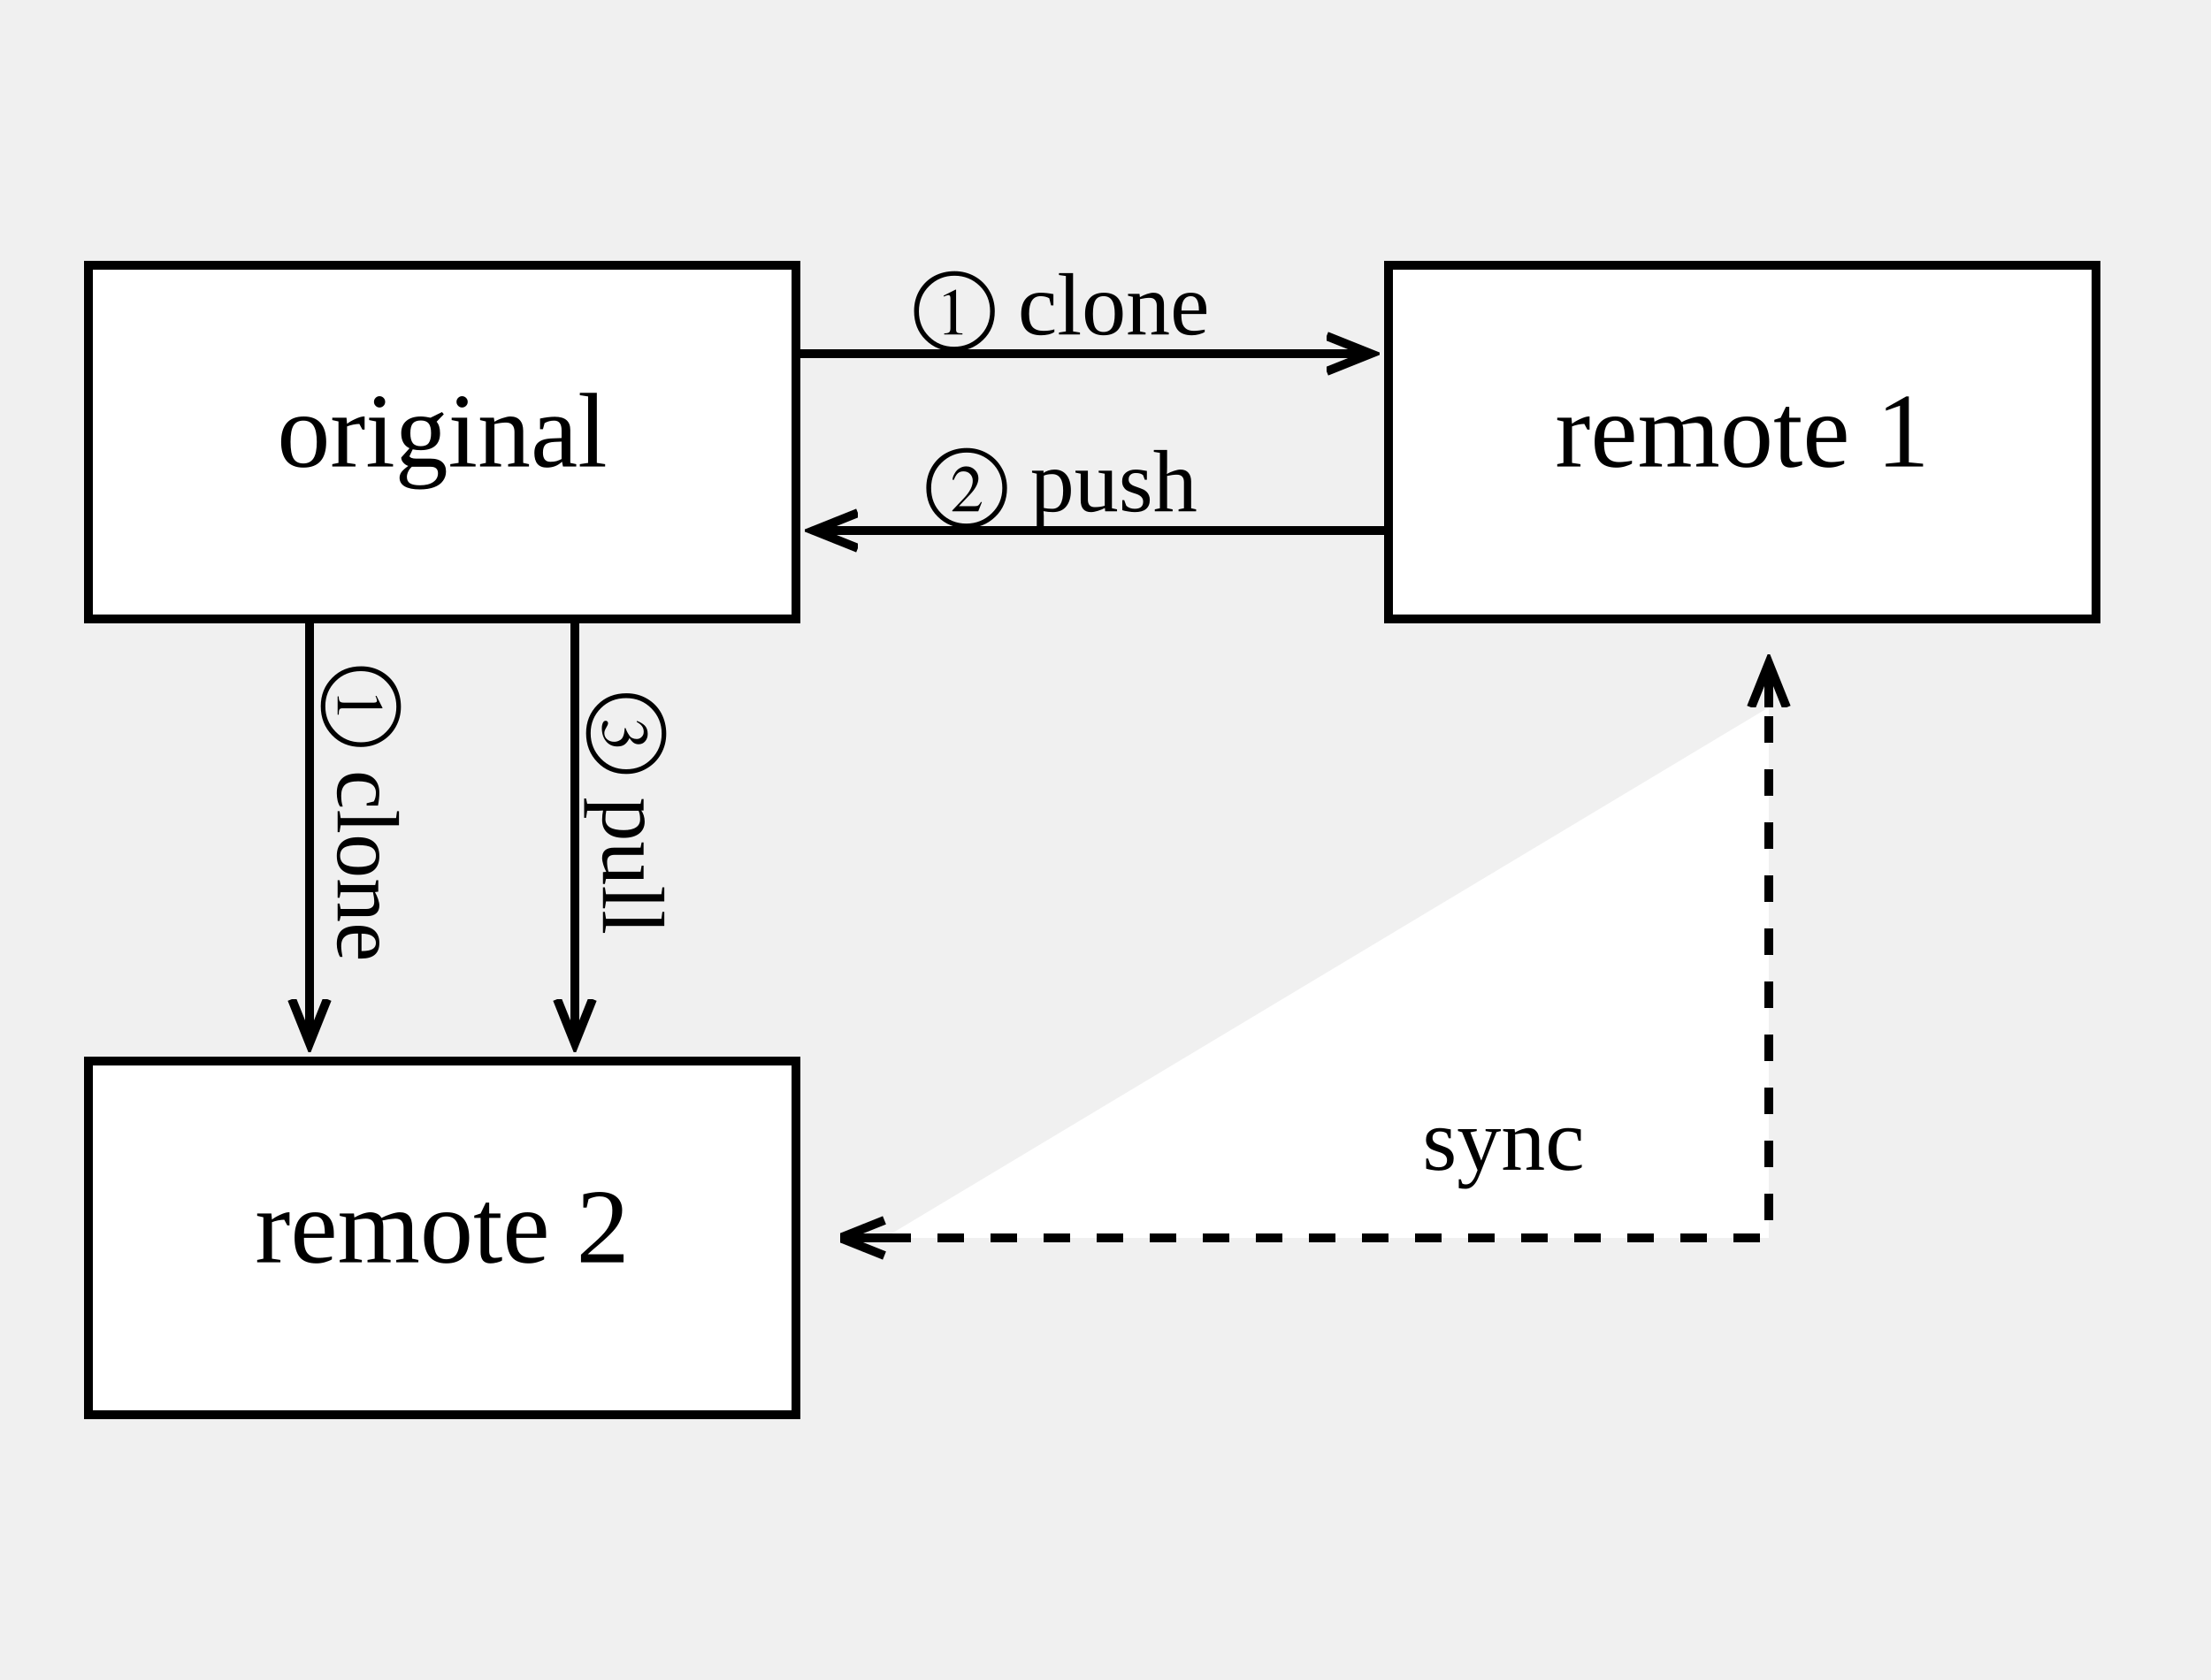
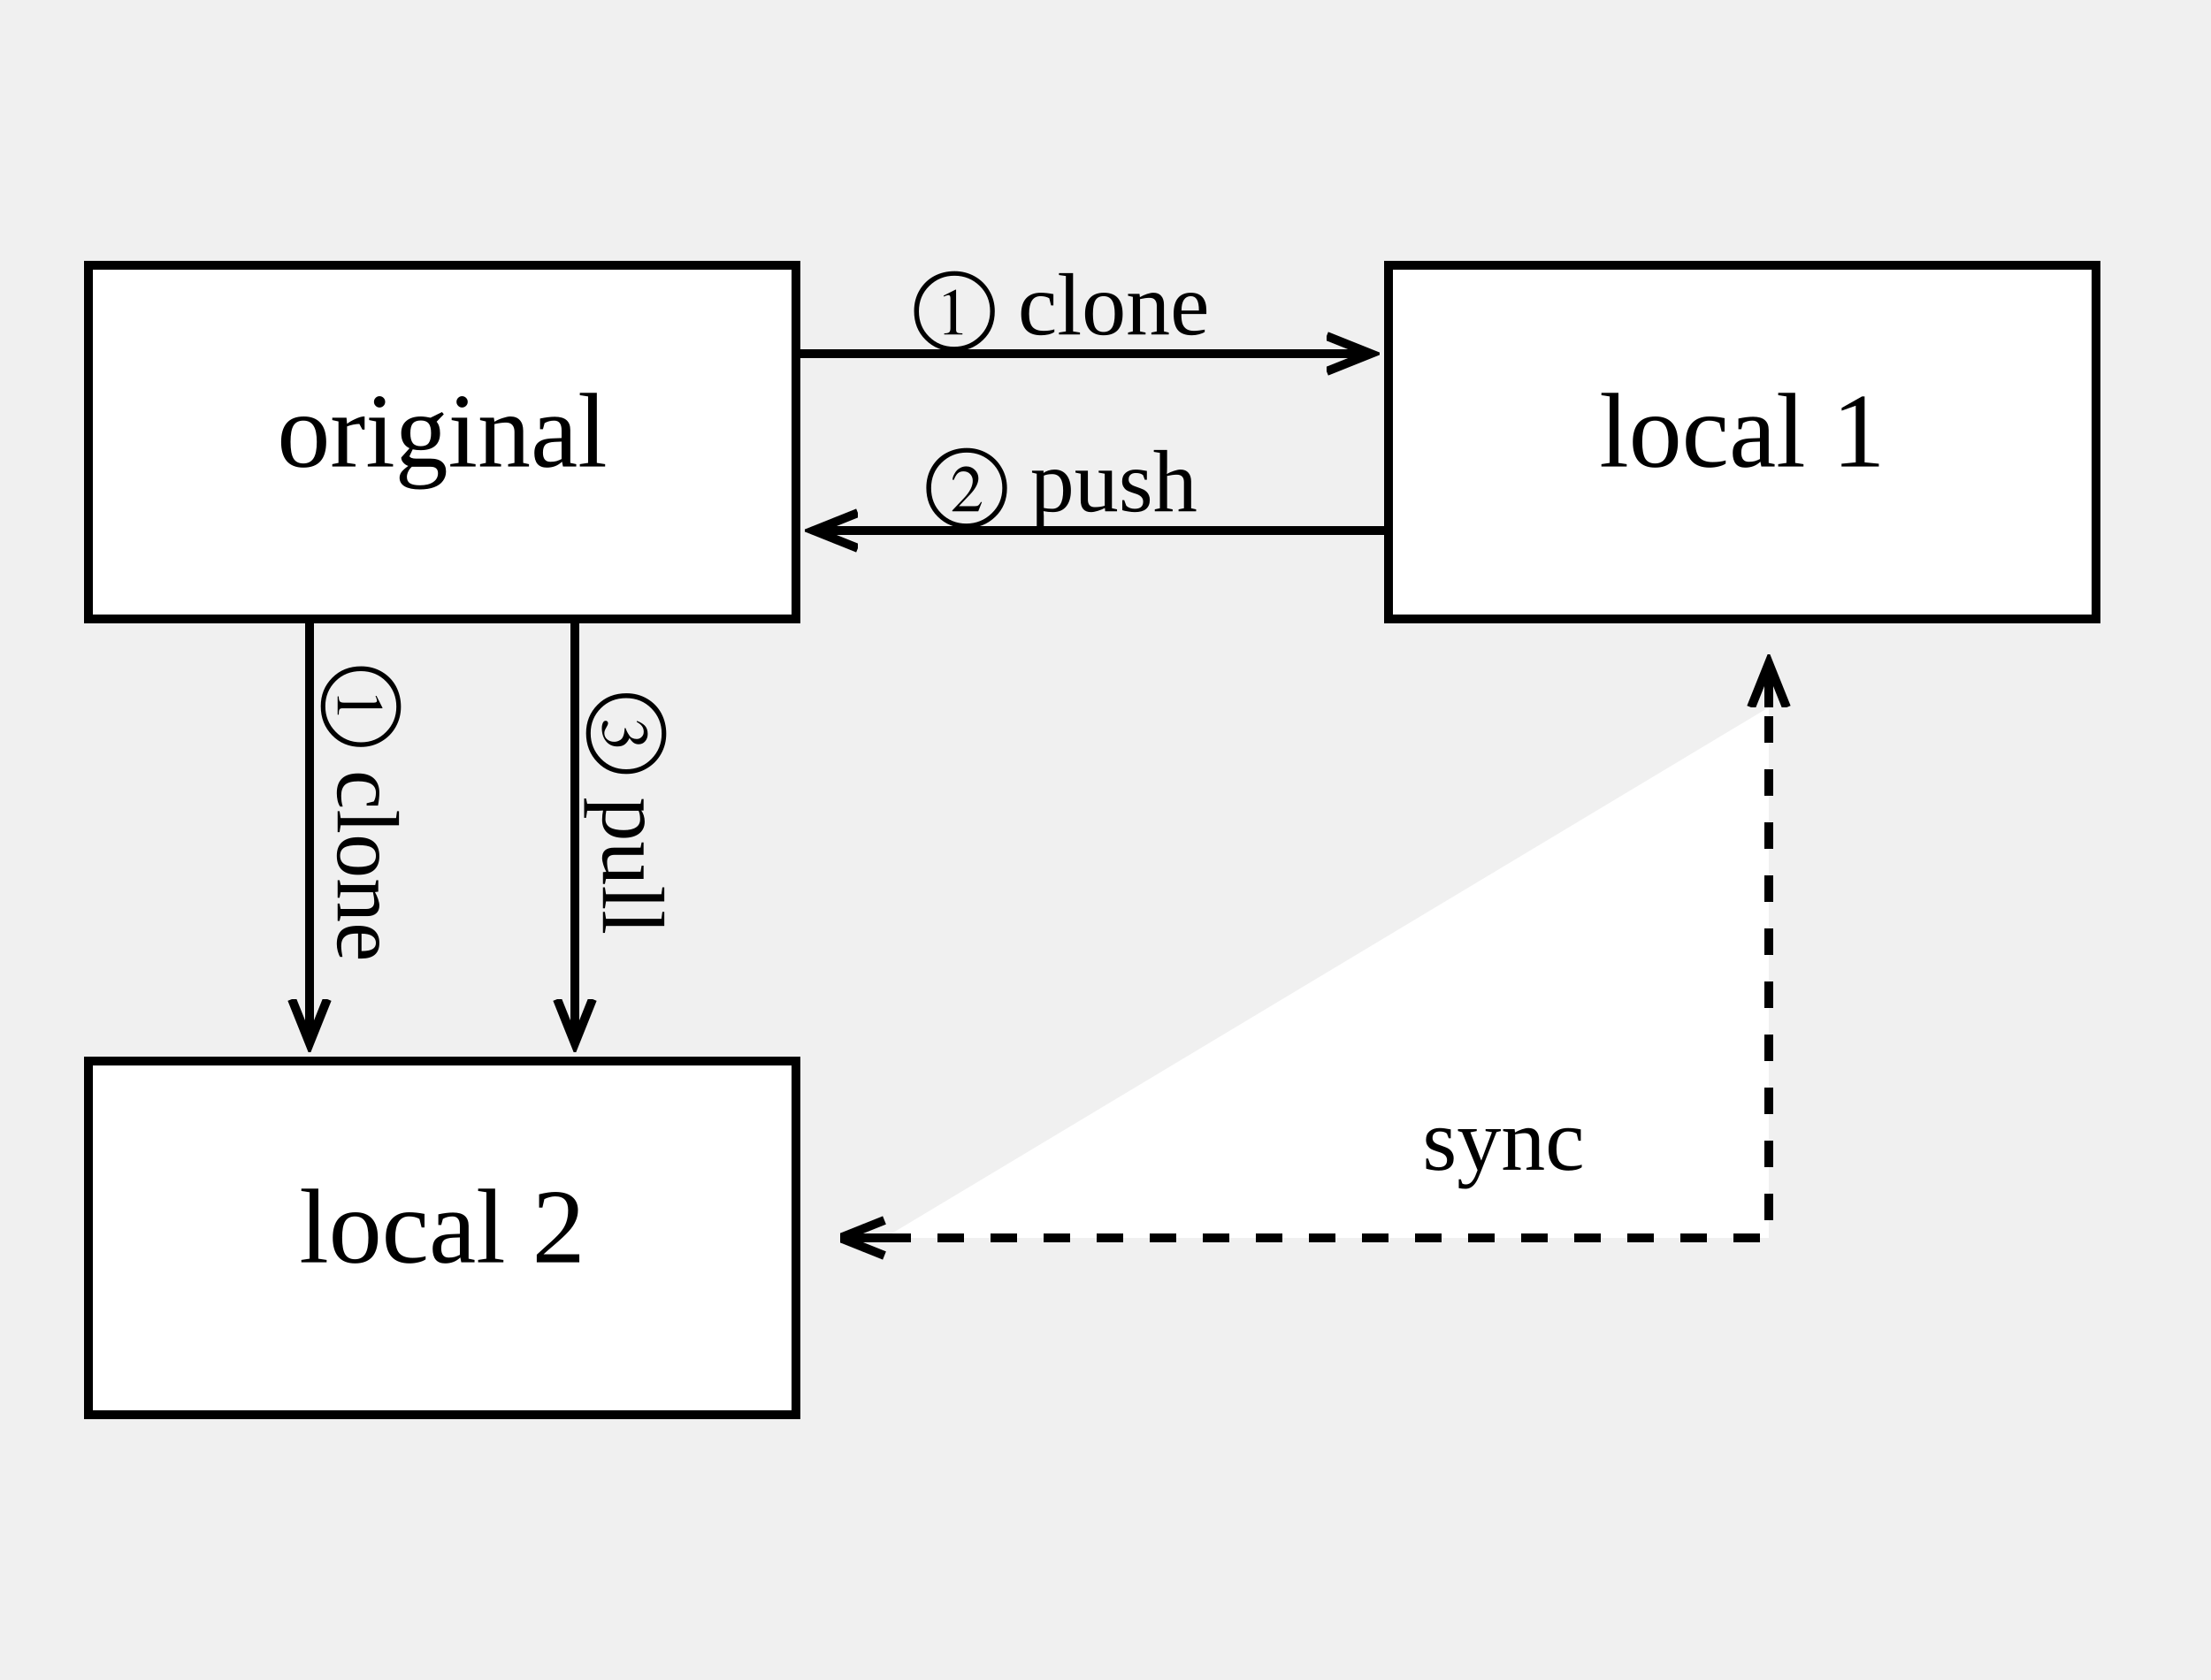
<svg xmlns="http://www.w3.org/2000/svg" viewBox="0 0 250 190">
  <defs>
    <marker id="marker01" markerWidth="7" markerHeight="6" viewBox="0 -3 6 6" orient="auto">
      <path d="M0 -2L5 0 0 2 5 0 0 0 5 0 0-2" stroke="#000" />
    </marker>
    <marker id="marker02" markerWidth="7" markerHeight="6" viewBox="-5 -3 6 6" orient="auto">
      <path d="M0 -2L-5 0 0 2 -5 0 0 0 -5 0 0-2" stroke="#000" />
    </marker>
  </defs>
  <g style="stroke:#000; fill:#FFF">
    <rect x="10" y="30" width="80" height="40" />
    <path d="M90 40h60" marker-end="url(#marker01)" />
    <rect x="157" y="30" width="80" height="40" />
    <path d="M157 60h-60" marker-end="url(#marker01)" />
    <rect x="10" y="120" width="80" height="40" />
    <path d="M35 70v43" marker-end="url(#marker01)" />
    <path d="M65 70v43" marker-end="url(#marker01)" />
    <path d="M100 140h100v-60" marker-end="url(#marker01)" marker-start="url(#marker02)" stroke-dasharray="3" />
  </g>
  <g style="text-anchor:middle; dominant-baseline: middle;">
    <text x="50" y="50">original</text>
-     <text x="197" y="50">remote 1</text>
-     <text x="50" y="140">remote 2</text>
+     <text x="197" y="50">local 1</text>
+     <text x="50" y="140">local 2</text>
    <g style="font-size:10px">
      <text x="120" y="35">① clone</text>
      <text x="0" y="0" transform="translate(41,92) rotate(90)">① clone</text>
      <text x="120" y="55">② push</text>
      <text x="0" y="0" transform="translate(71,92) rotate(90)">③ pull</text>
      <text x="170" y="130">sync</text>
    </g>
  </g>
</svg>
